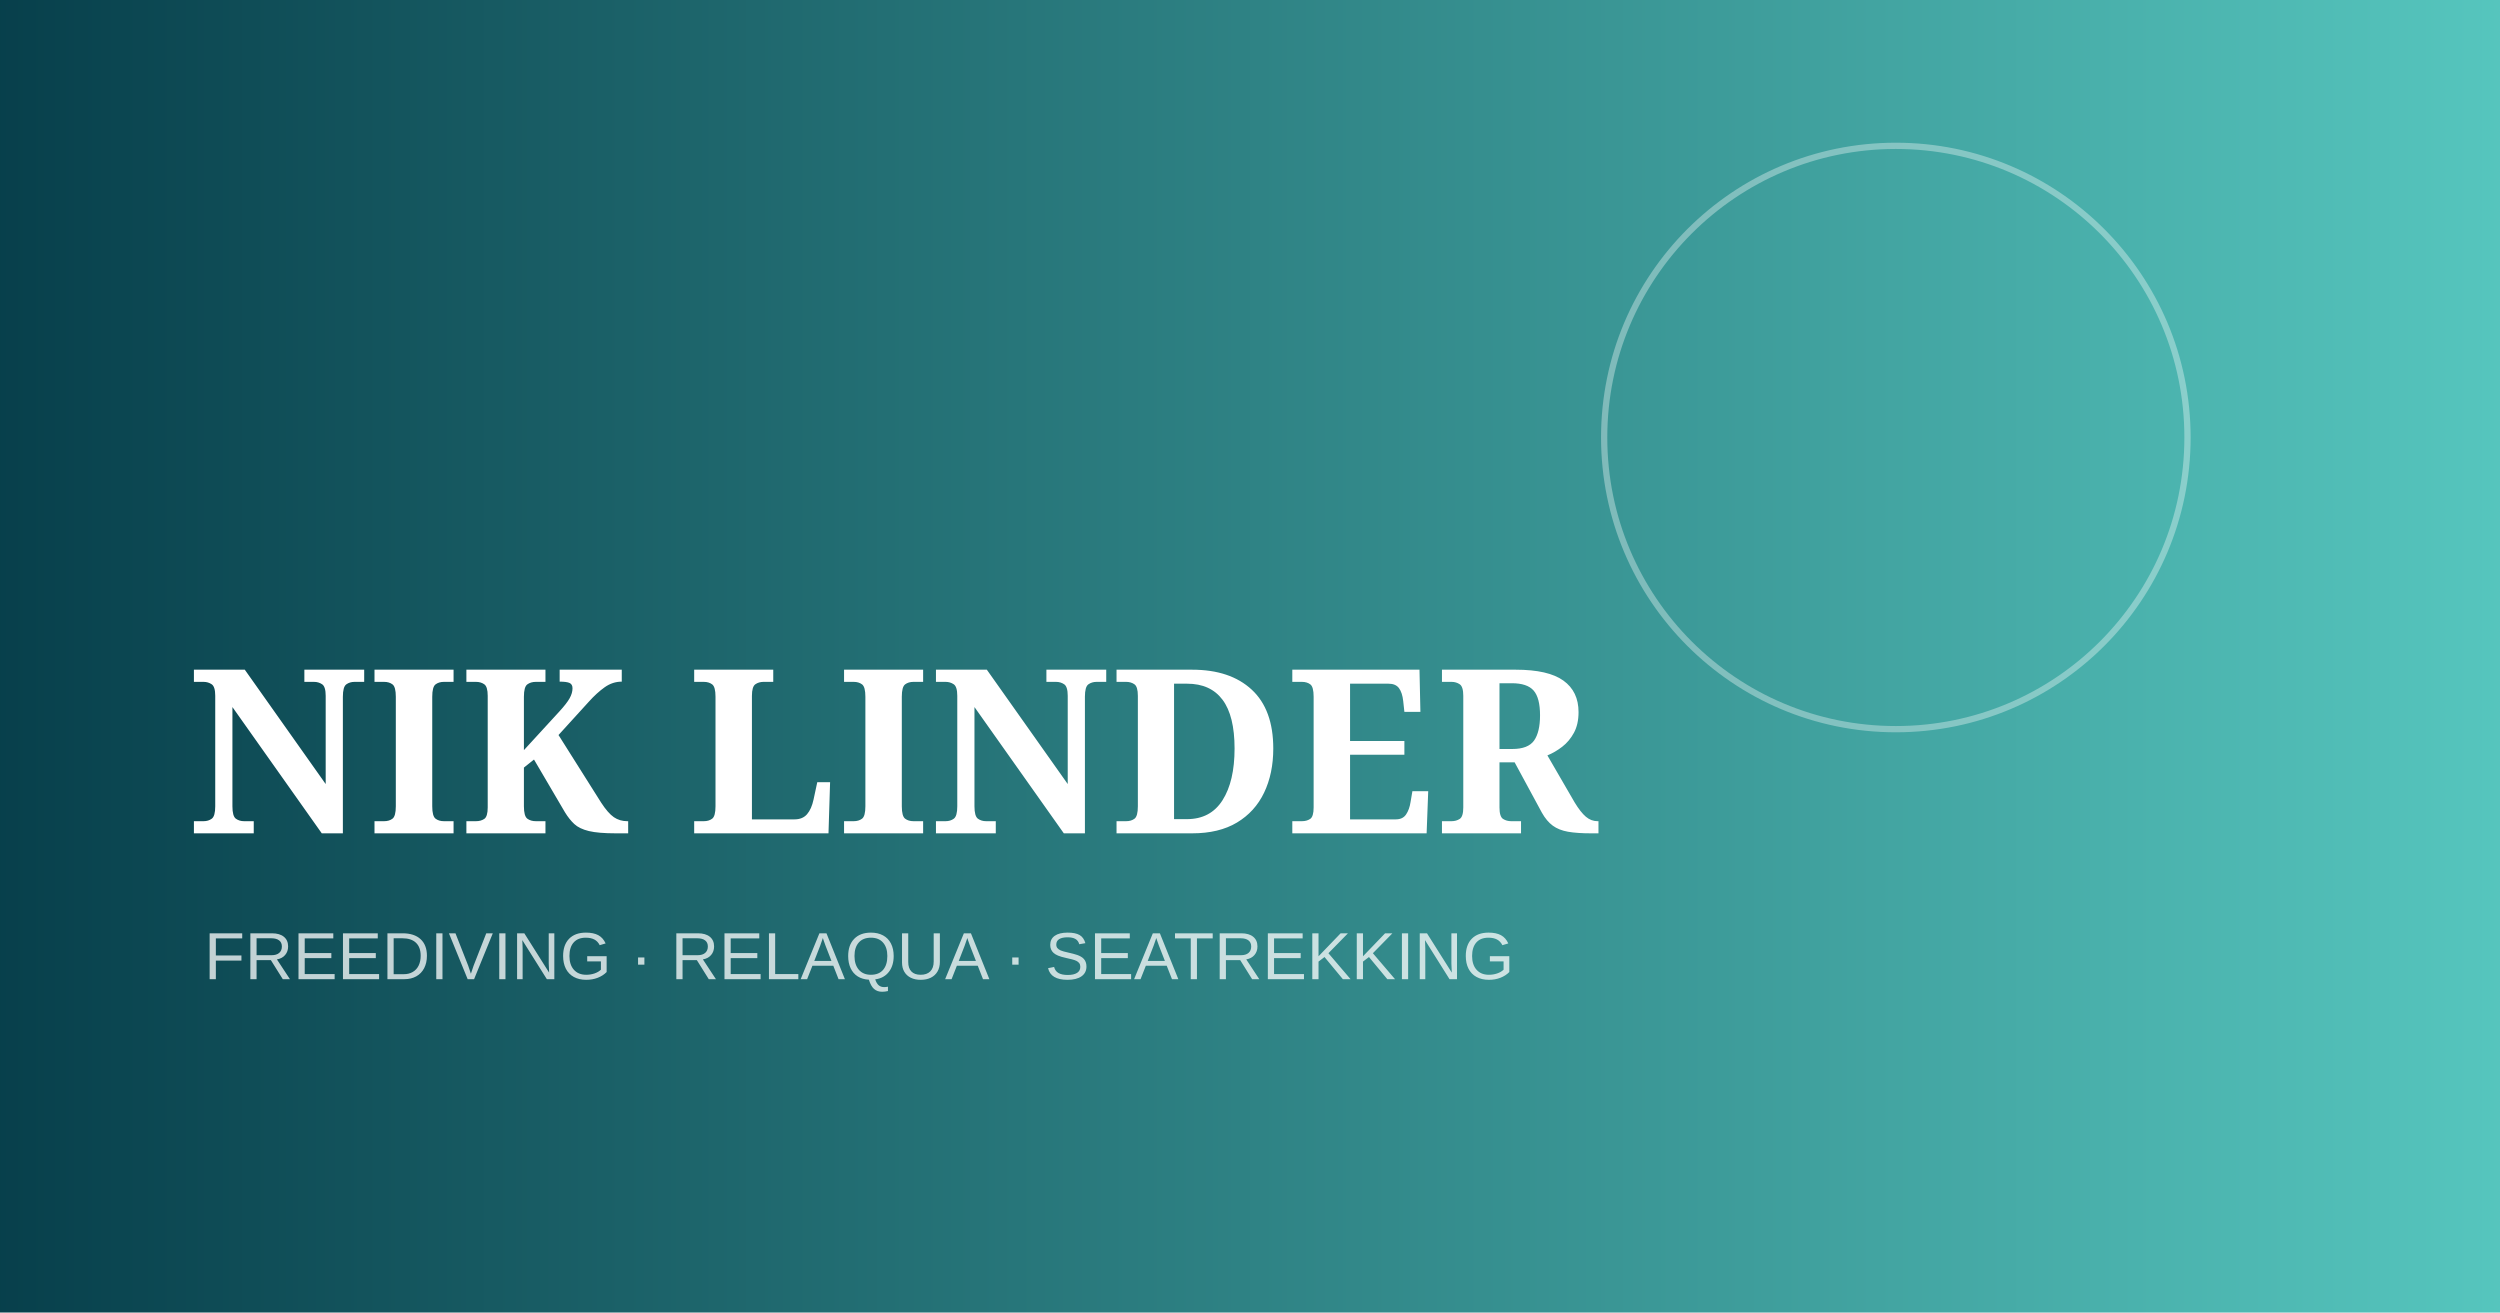
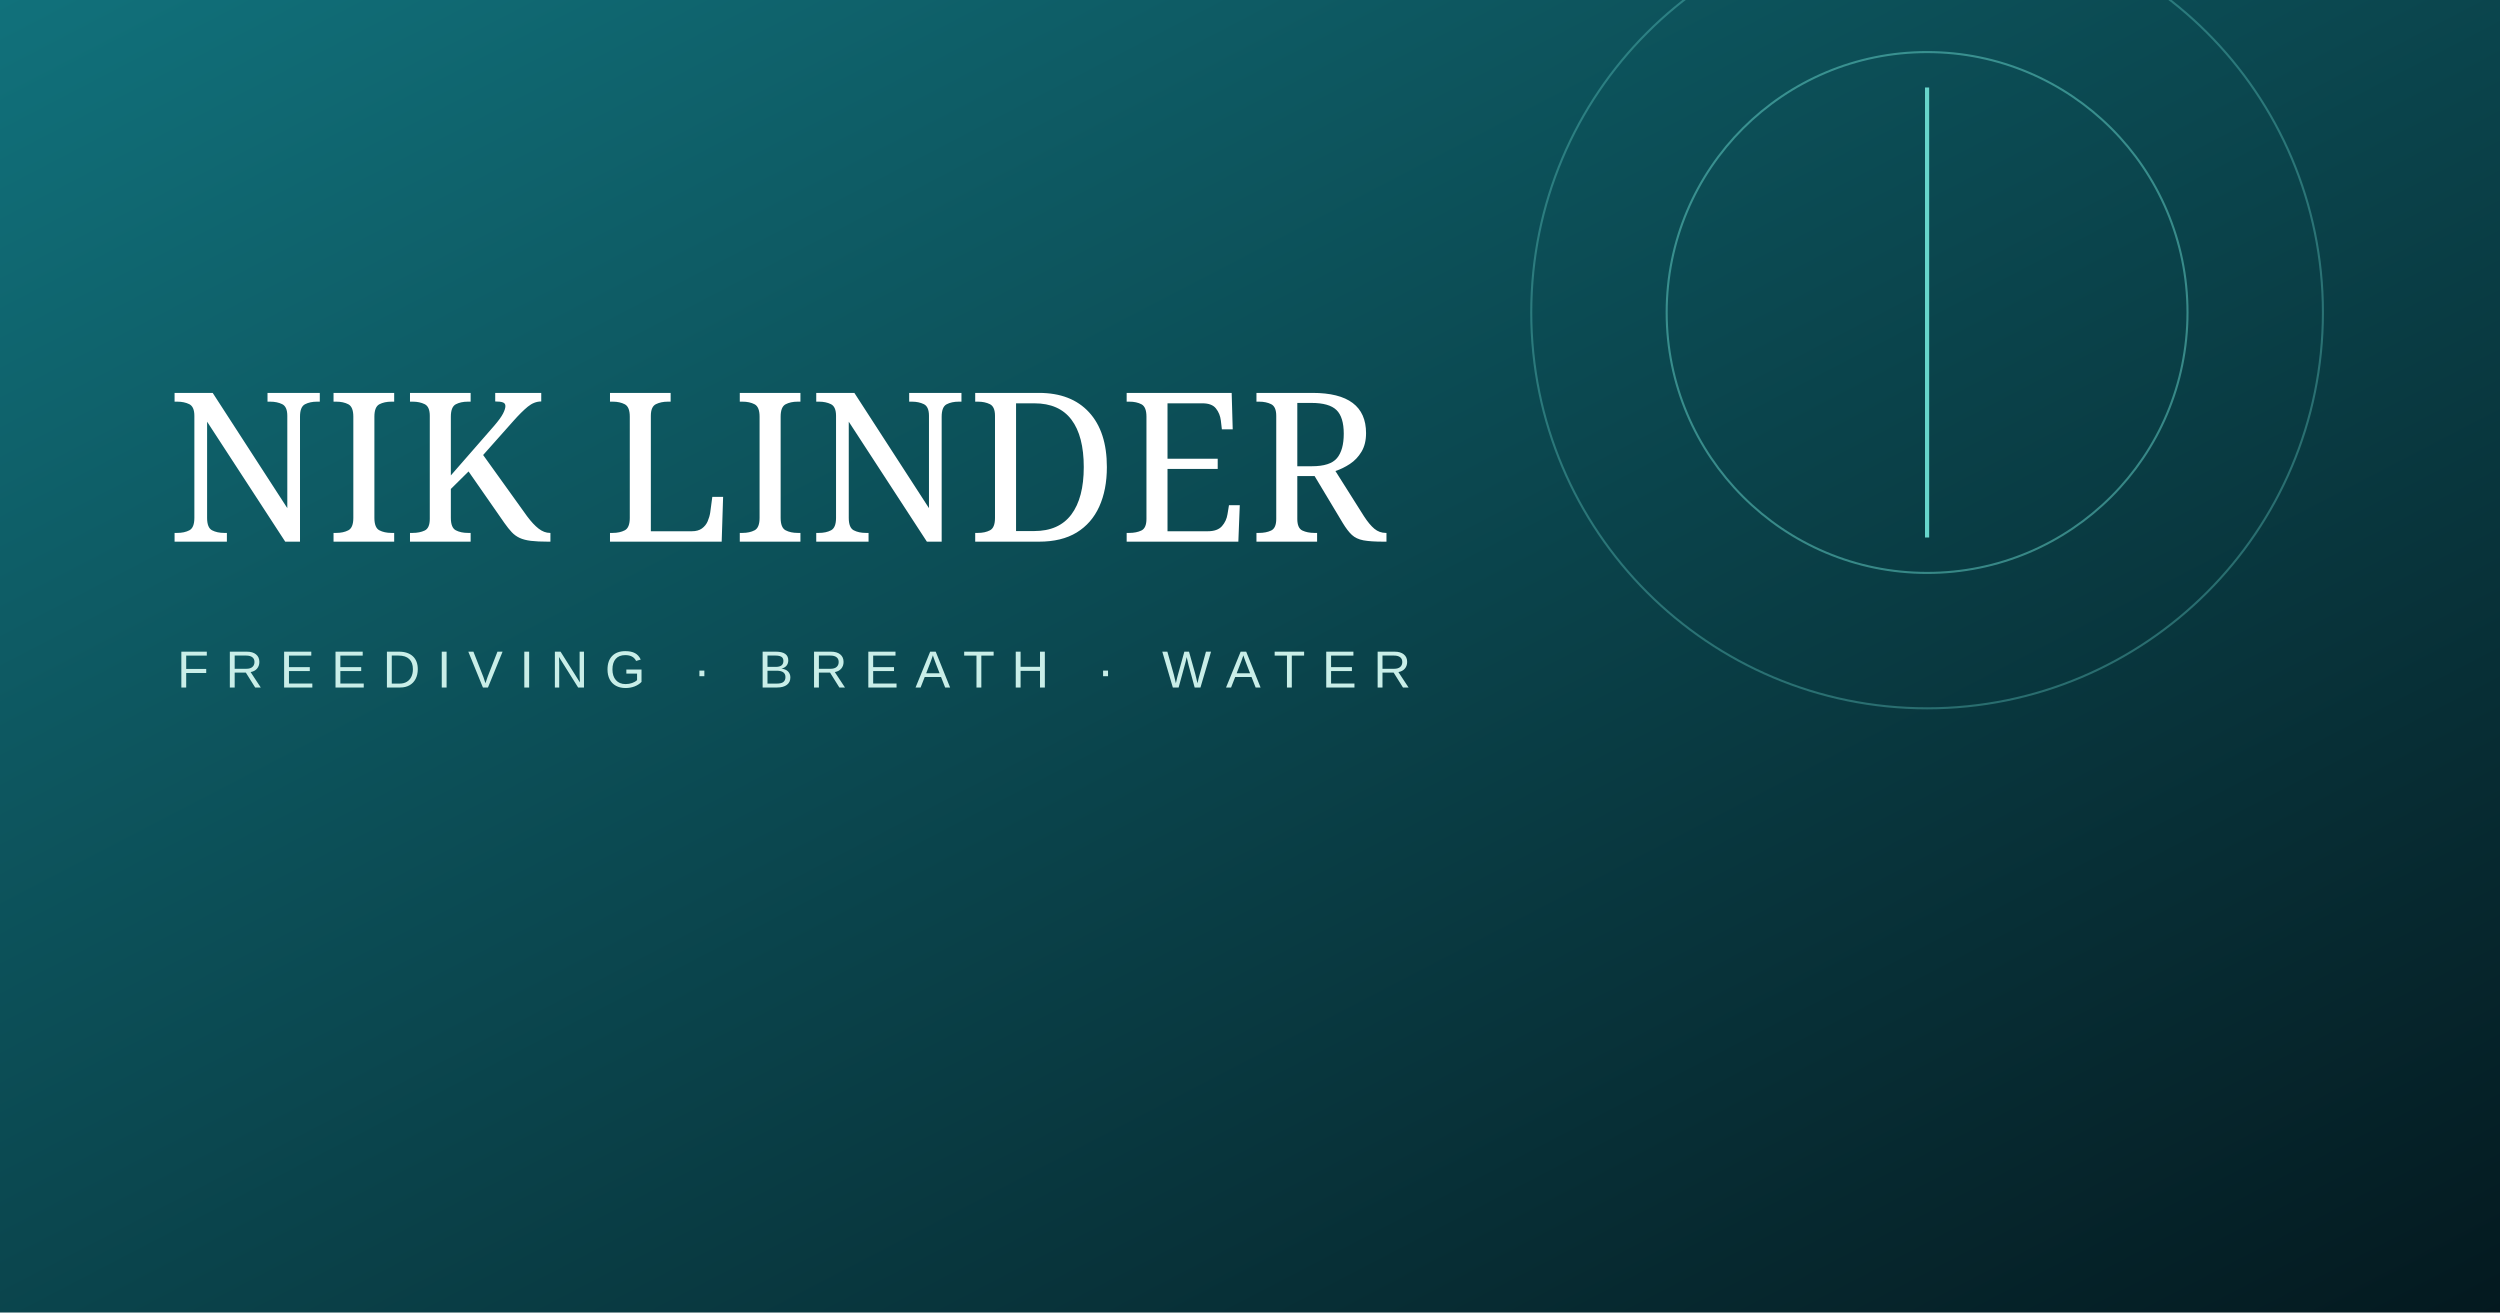
<svg xmlns="http://www.w3.org/2000/svg" width="1200" height="630" viewBox="0 0 1200 630">
  <defs>
-     <linearGradient id="g" x1="0" x2="1">
-       <stop stop-color="#073f4b" />
-       <stop offset="1" stop-color="#56c6be" />
+     <linearGradient id="g" x1="0" y1="0" x2="1" y2="1">
+       <stop stop-color="#11717b" />
+       <stop offset="1" stop-color="#04191f" />
    </linearGradient>
  </defs>
  <rect width="1200" height="630" fill="url(#g)" />
-   <circle cx="910" cy="210" r="140" fill="none" stroke="#fff" stroke-opacity=".35" stroke-width="3" />
-   <text x="90" y="400" fill="#fff" font-family="Georgia" font-size="110" font-weight="bold">NIK LINDER</text>
-   <text x="98" y="470" fill="#fff" opacity=".75" font-family="Arial" font-size="32">FREEDIVING · RELAQUA · SEATREKKING</text>
+   <circle cx="925" cy="150" r="190" fill="none" stroke="#67d5cb" stroke-opacity=".35" />
+   <circle cx="925" cy="150" r="125" fill="none" stroke="#67d5cb" stroke-opacity=".5" />
+   <path d="M925 42v216" stroke="#67d5cb" stroke-width="2" />
+   <text x="80" y="260" fill="#fff" font-family="Georgia" font-size="100">NIK LINDER</text>
+   <text x="85" y="330" fill="#c9eee8" font-family="Arial" font-size="25" letter-spacing="8">FREEDIVING · BREATH · WATER</text>
</svg>
